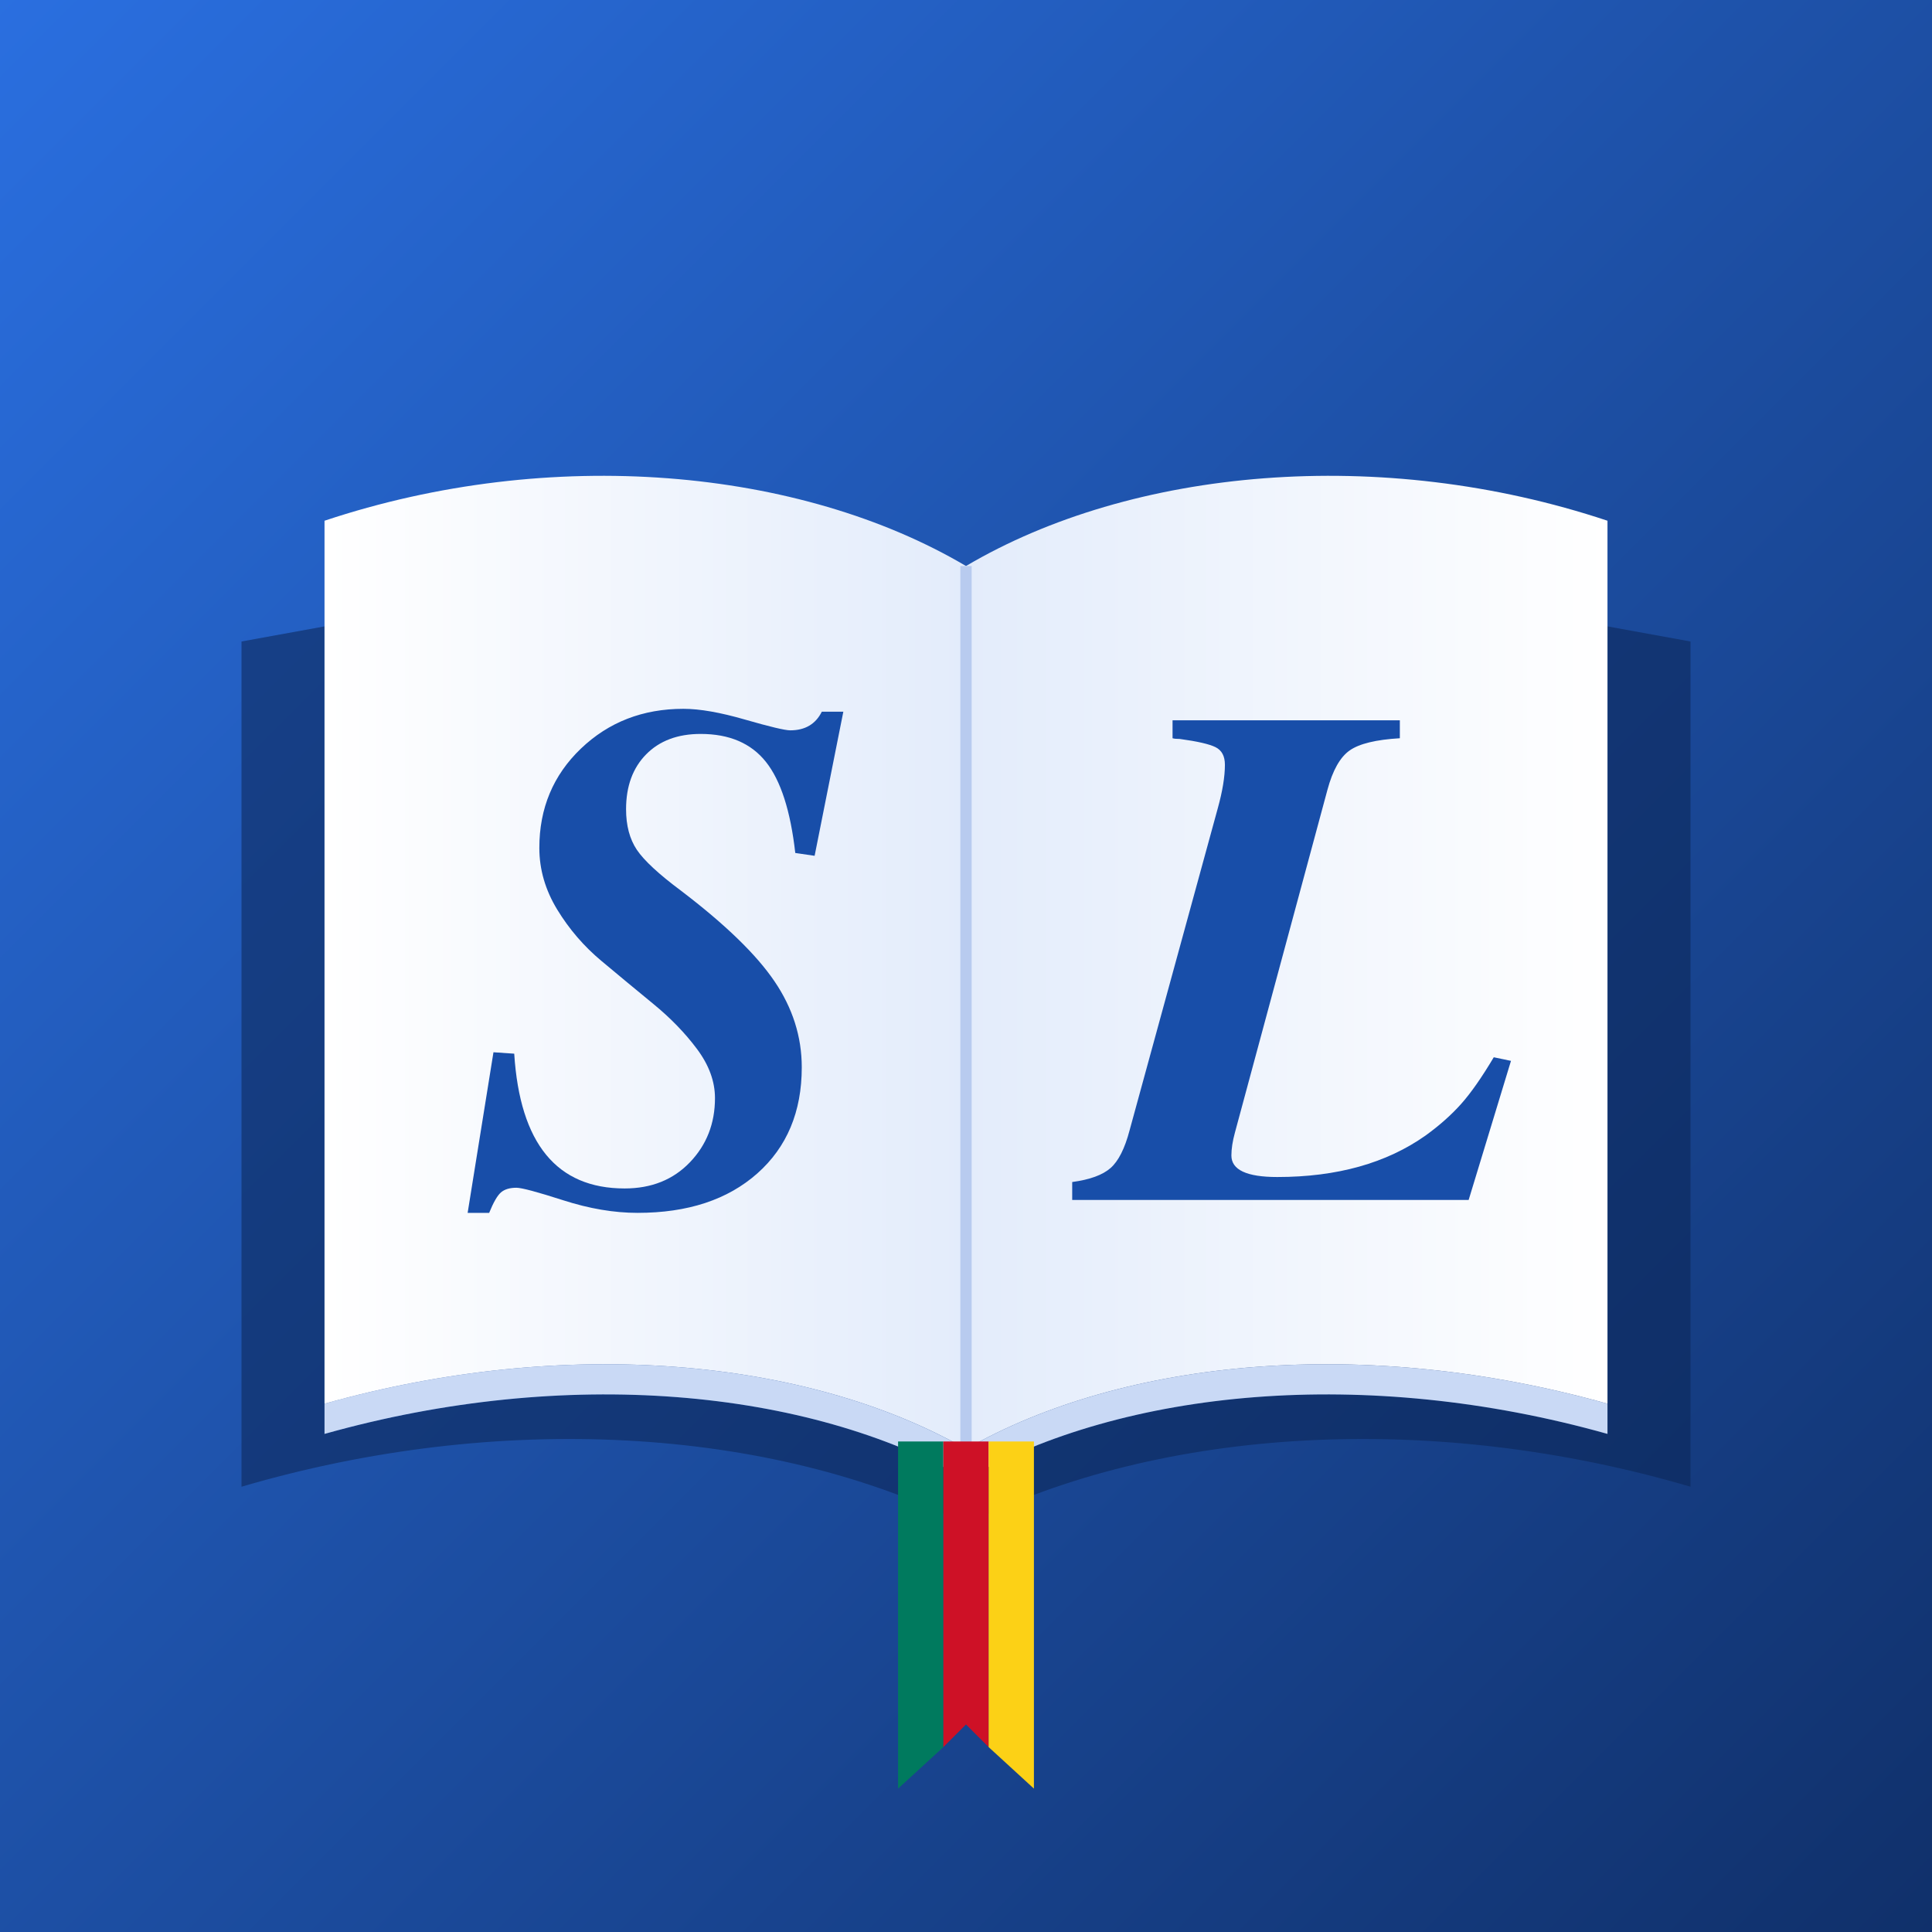
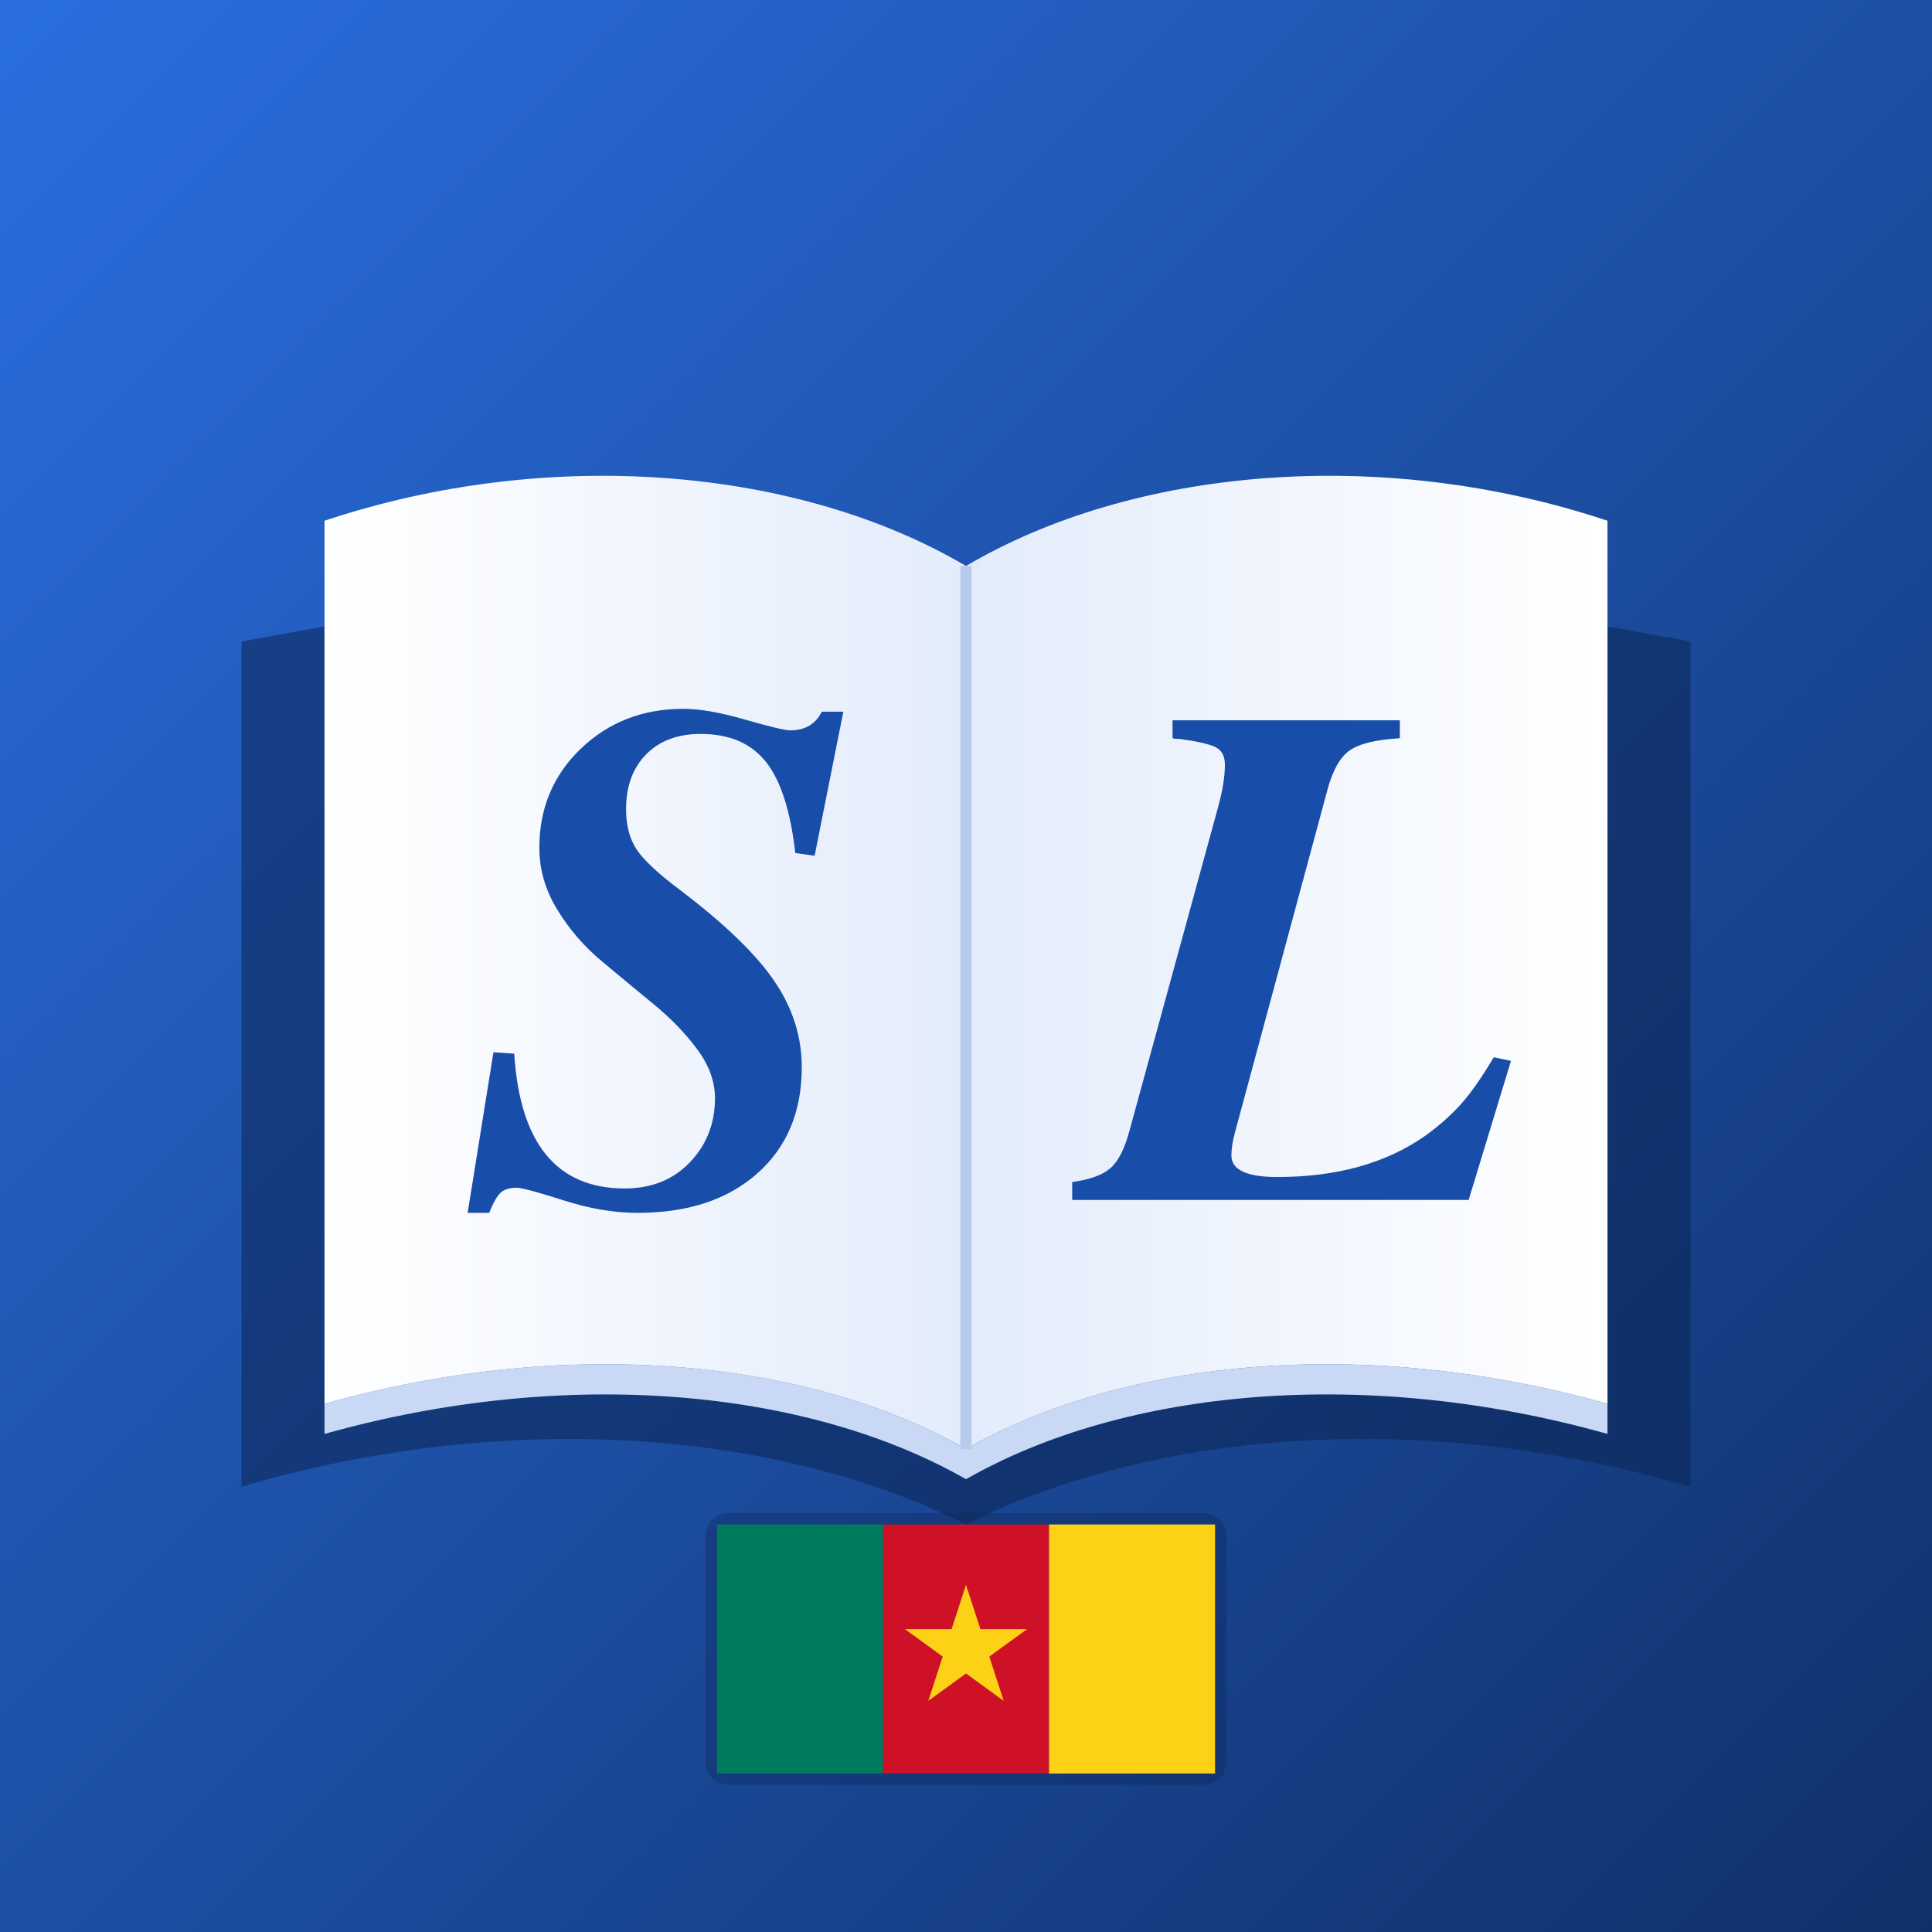
<svg xmlns="http://www.w3.org/2000/svg" viewBox="0 0 512 512">
  <defs>
    <linearGradient id="bg" x1="0" y1="0" x2="1" y2="1">
      <stop offset="0" stop-color="#2a6fe0" />
      <stop offset="1" stop-color="#10306a" />
    </linearGradient>
    <linearGradient id="pageL" x1="0" y1="0" x2="1" y2="0">
      <stop offset="0" stop-color="#ffffff" />
      <stop offset="1" stop-color="#e3ecfb" />
    </linearGradient>
    <linearGradient id="pageR" x1="1" y1="0" x2="0" y2="0">
      <stop offset="0" stop-color="#ffffff" />
      <stop offset="1" stop-color="#e3ecfb" />
    </linearGradient>
  </defs>
  <rect width="512" height="512" fill="url(#bg)" />
  <path d="M256,404 C204,378 132,374 64,394 L64,170 L86,166 L86,380 C150,362 214,368 256,392 C298,368 362,362 426,380 L426,166 L448,170 L448,394 C380,374 308,378 256,404 Z" fill="#0b2554" opacity="0.55" />
  <path d="M256,392 C214,368 150,362 86,380 L86,372 C150,354 214,360 256,384 C298,360 362,354 426,372 L426,380 C362,362 298,368 256,392 Z" fill="#c9d9f5" />
  <path d="M256,150 C212,124 146,118 86,138 L86,372 C150,354 214,360 256,384 Z" fill="url(#pageL)" />
  <path d="M256,150 C300,124 366,118 426,138 L426,372 C362,354 298,360 256,384 Z" fill="url(#pageR)" />
  <path d="M256,150 L256,384" stroke="#b8cbef" stroke-width="3" />
  <text x="172" y="318" text-anchor="middle" font-family="FreeSerif" font-style="italic" font-weight="700" font-size="190" fill="#184ea9">S</text>
  <text x="342" y="318" text-anchor="middle" font-family="FreeSerif" font-style="italic" font-weight="700" font-size="190" fill="#184ea9">L</text>
-   <path d="M238,382 L250,382 L250,463 L238,474 Z" fill="#007a5e" />
-   <path d="M250,382 L262,382 L262,463 L256,457 L250,463 Z" fill="#ce1126" />
-   <path d="M262,382 L274,382 L274,474 L262,463 Z" fill="#fcd116" />
+   <rect x="187" y="401" width="138" height="72" rx="6" fill="#0b2554" opacity="0.35" />
+   <rect x="190" y="404" width="44.00" height="66" fill="#007a5e" />
+   <rect x="234.00" y="404" width="44.00" height="66" fill="#ce1126" />
+   <rect x="278.00" y="404" width="44.00" height="66" fill="#fcd116" />
+   <polygon points="256.00,420.00 259.82,431.75 272.17,431.75 262.18,439.01 265.99,450.75 256.00,443.49 246.01,450.75 249.82,439.01 239.83,431.75 252.18,431.75" fill="#fcd116" />
</svg>
